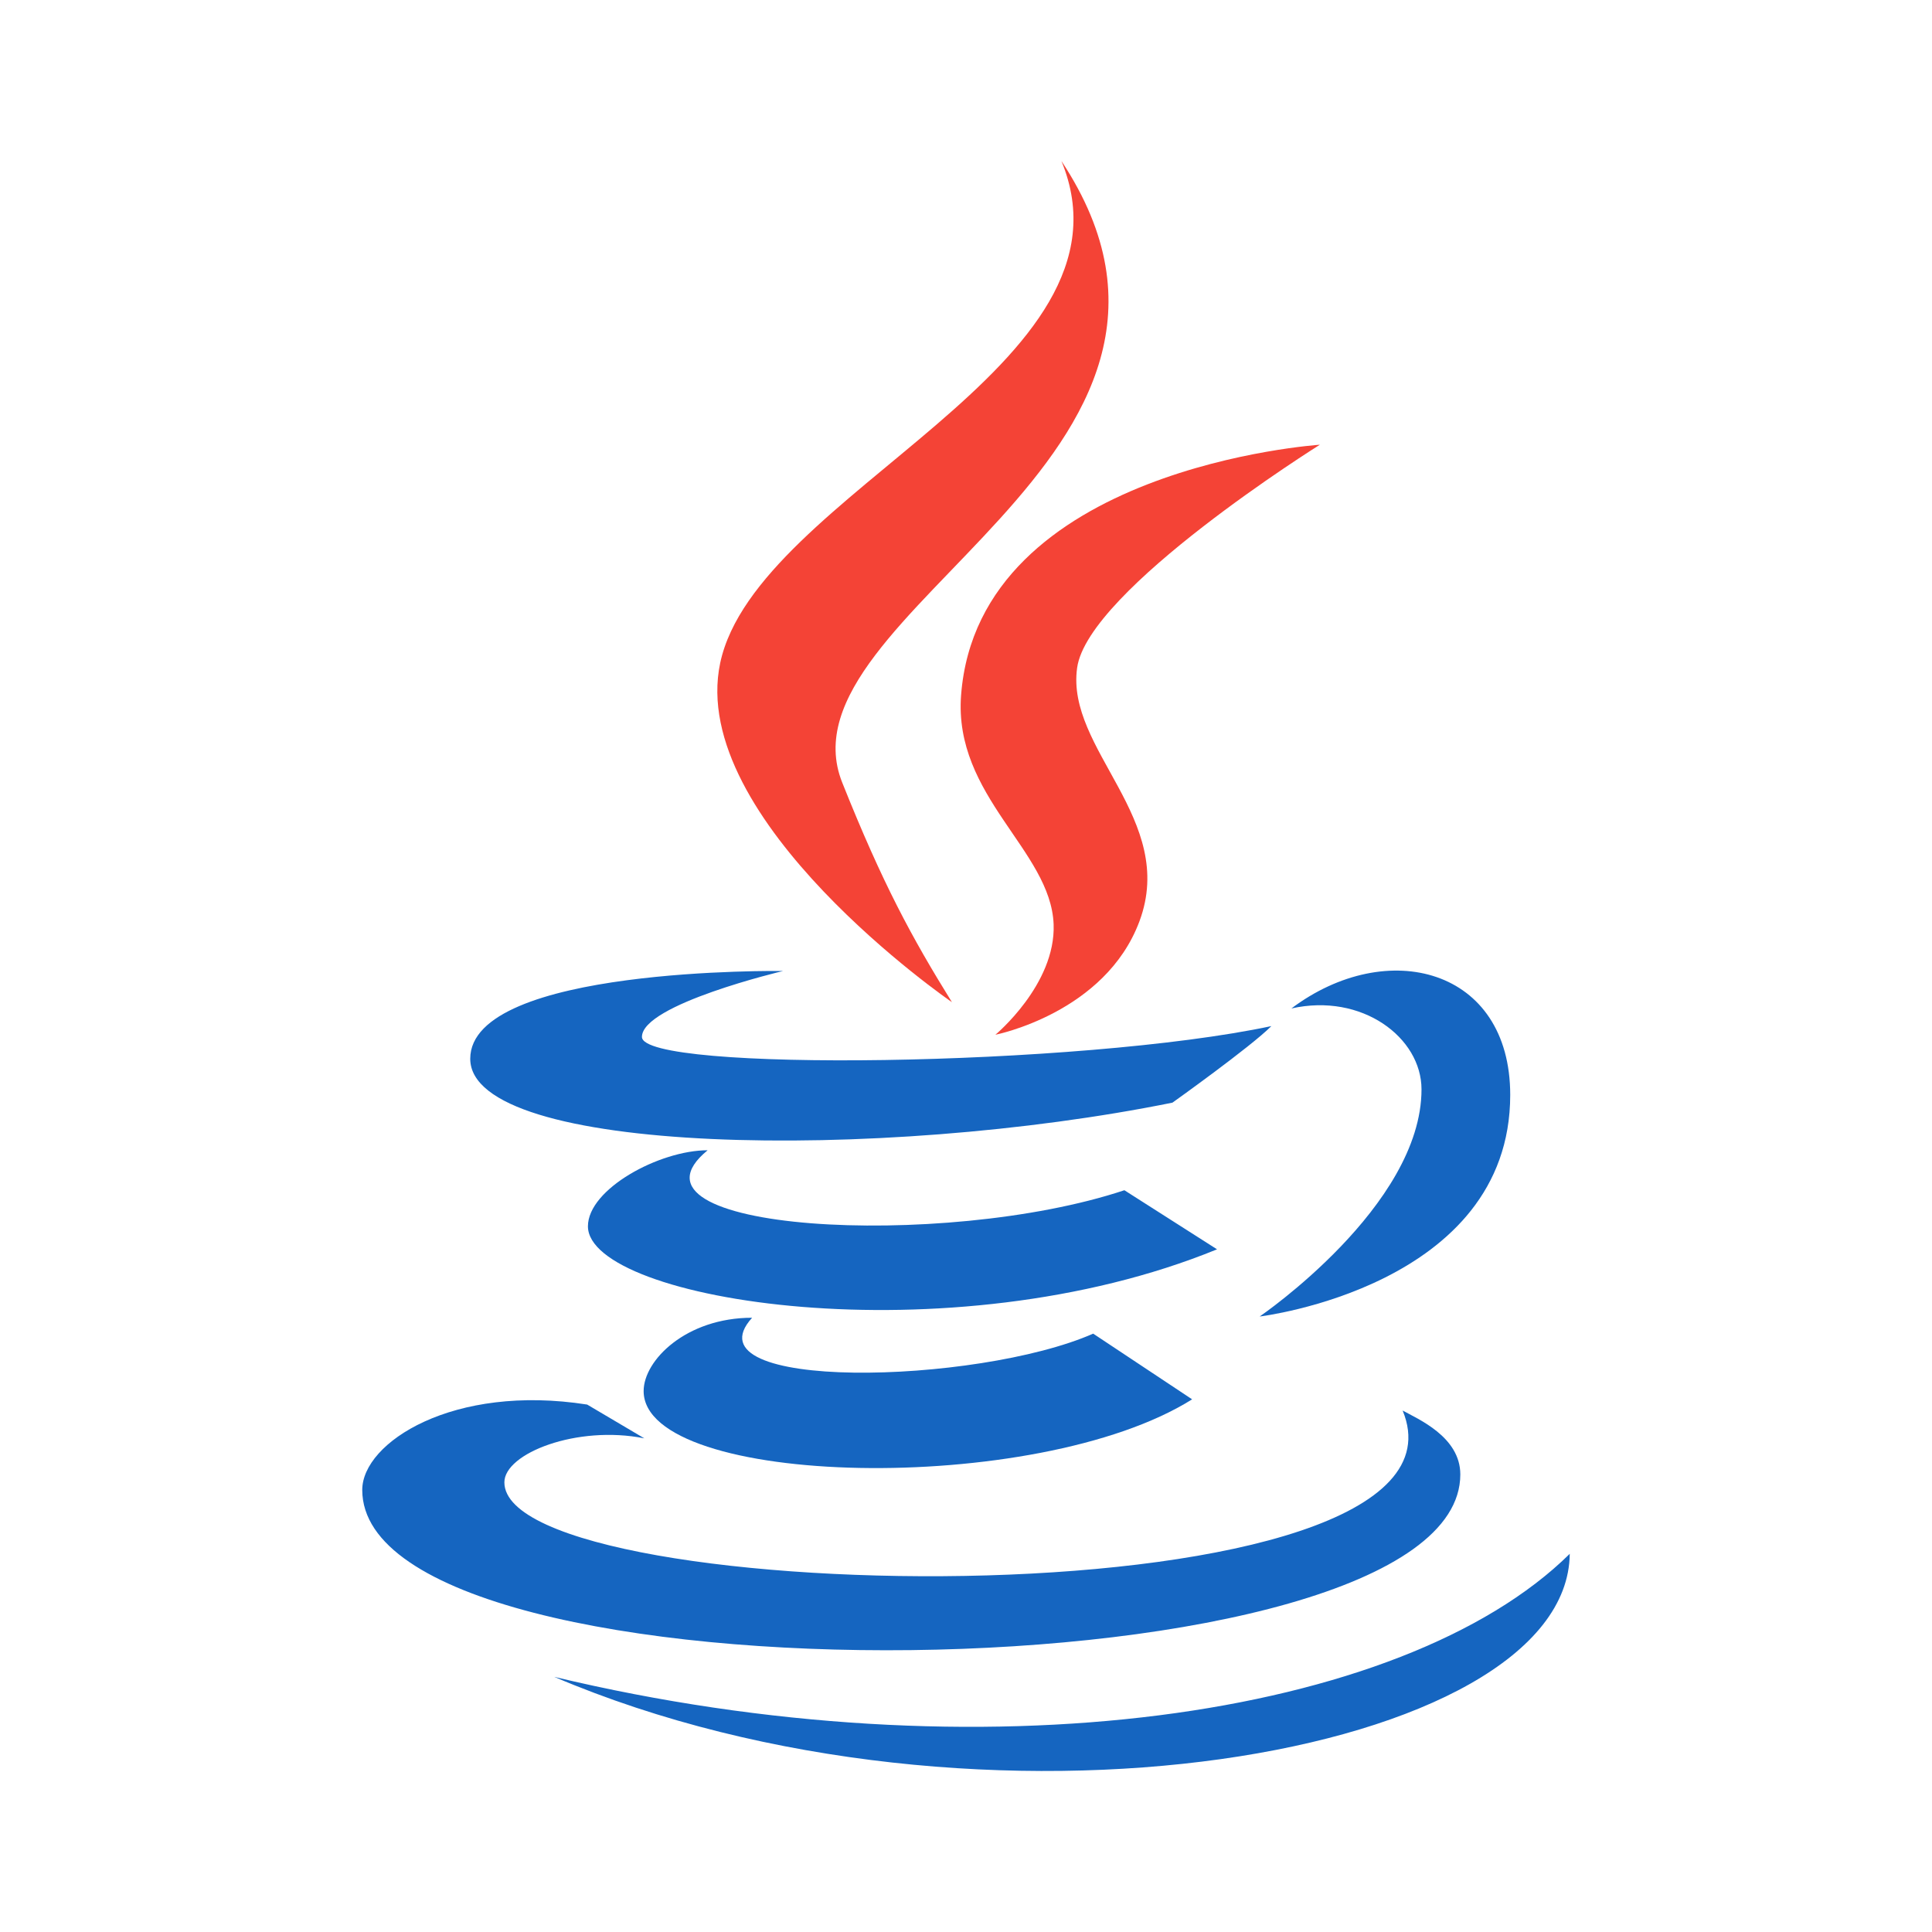
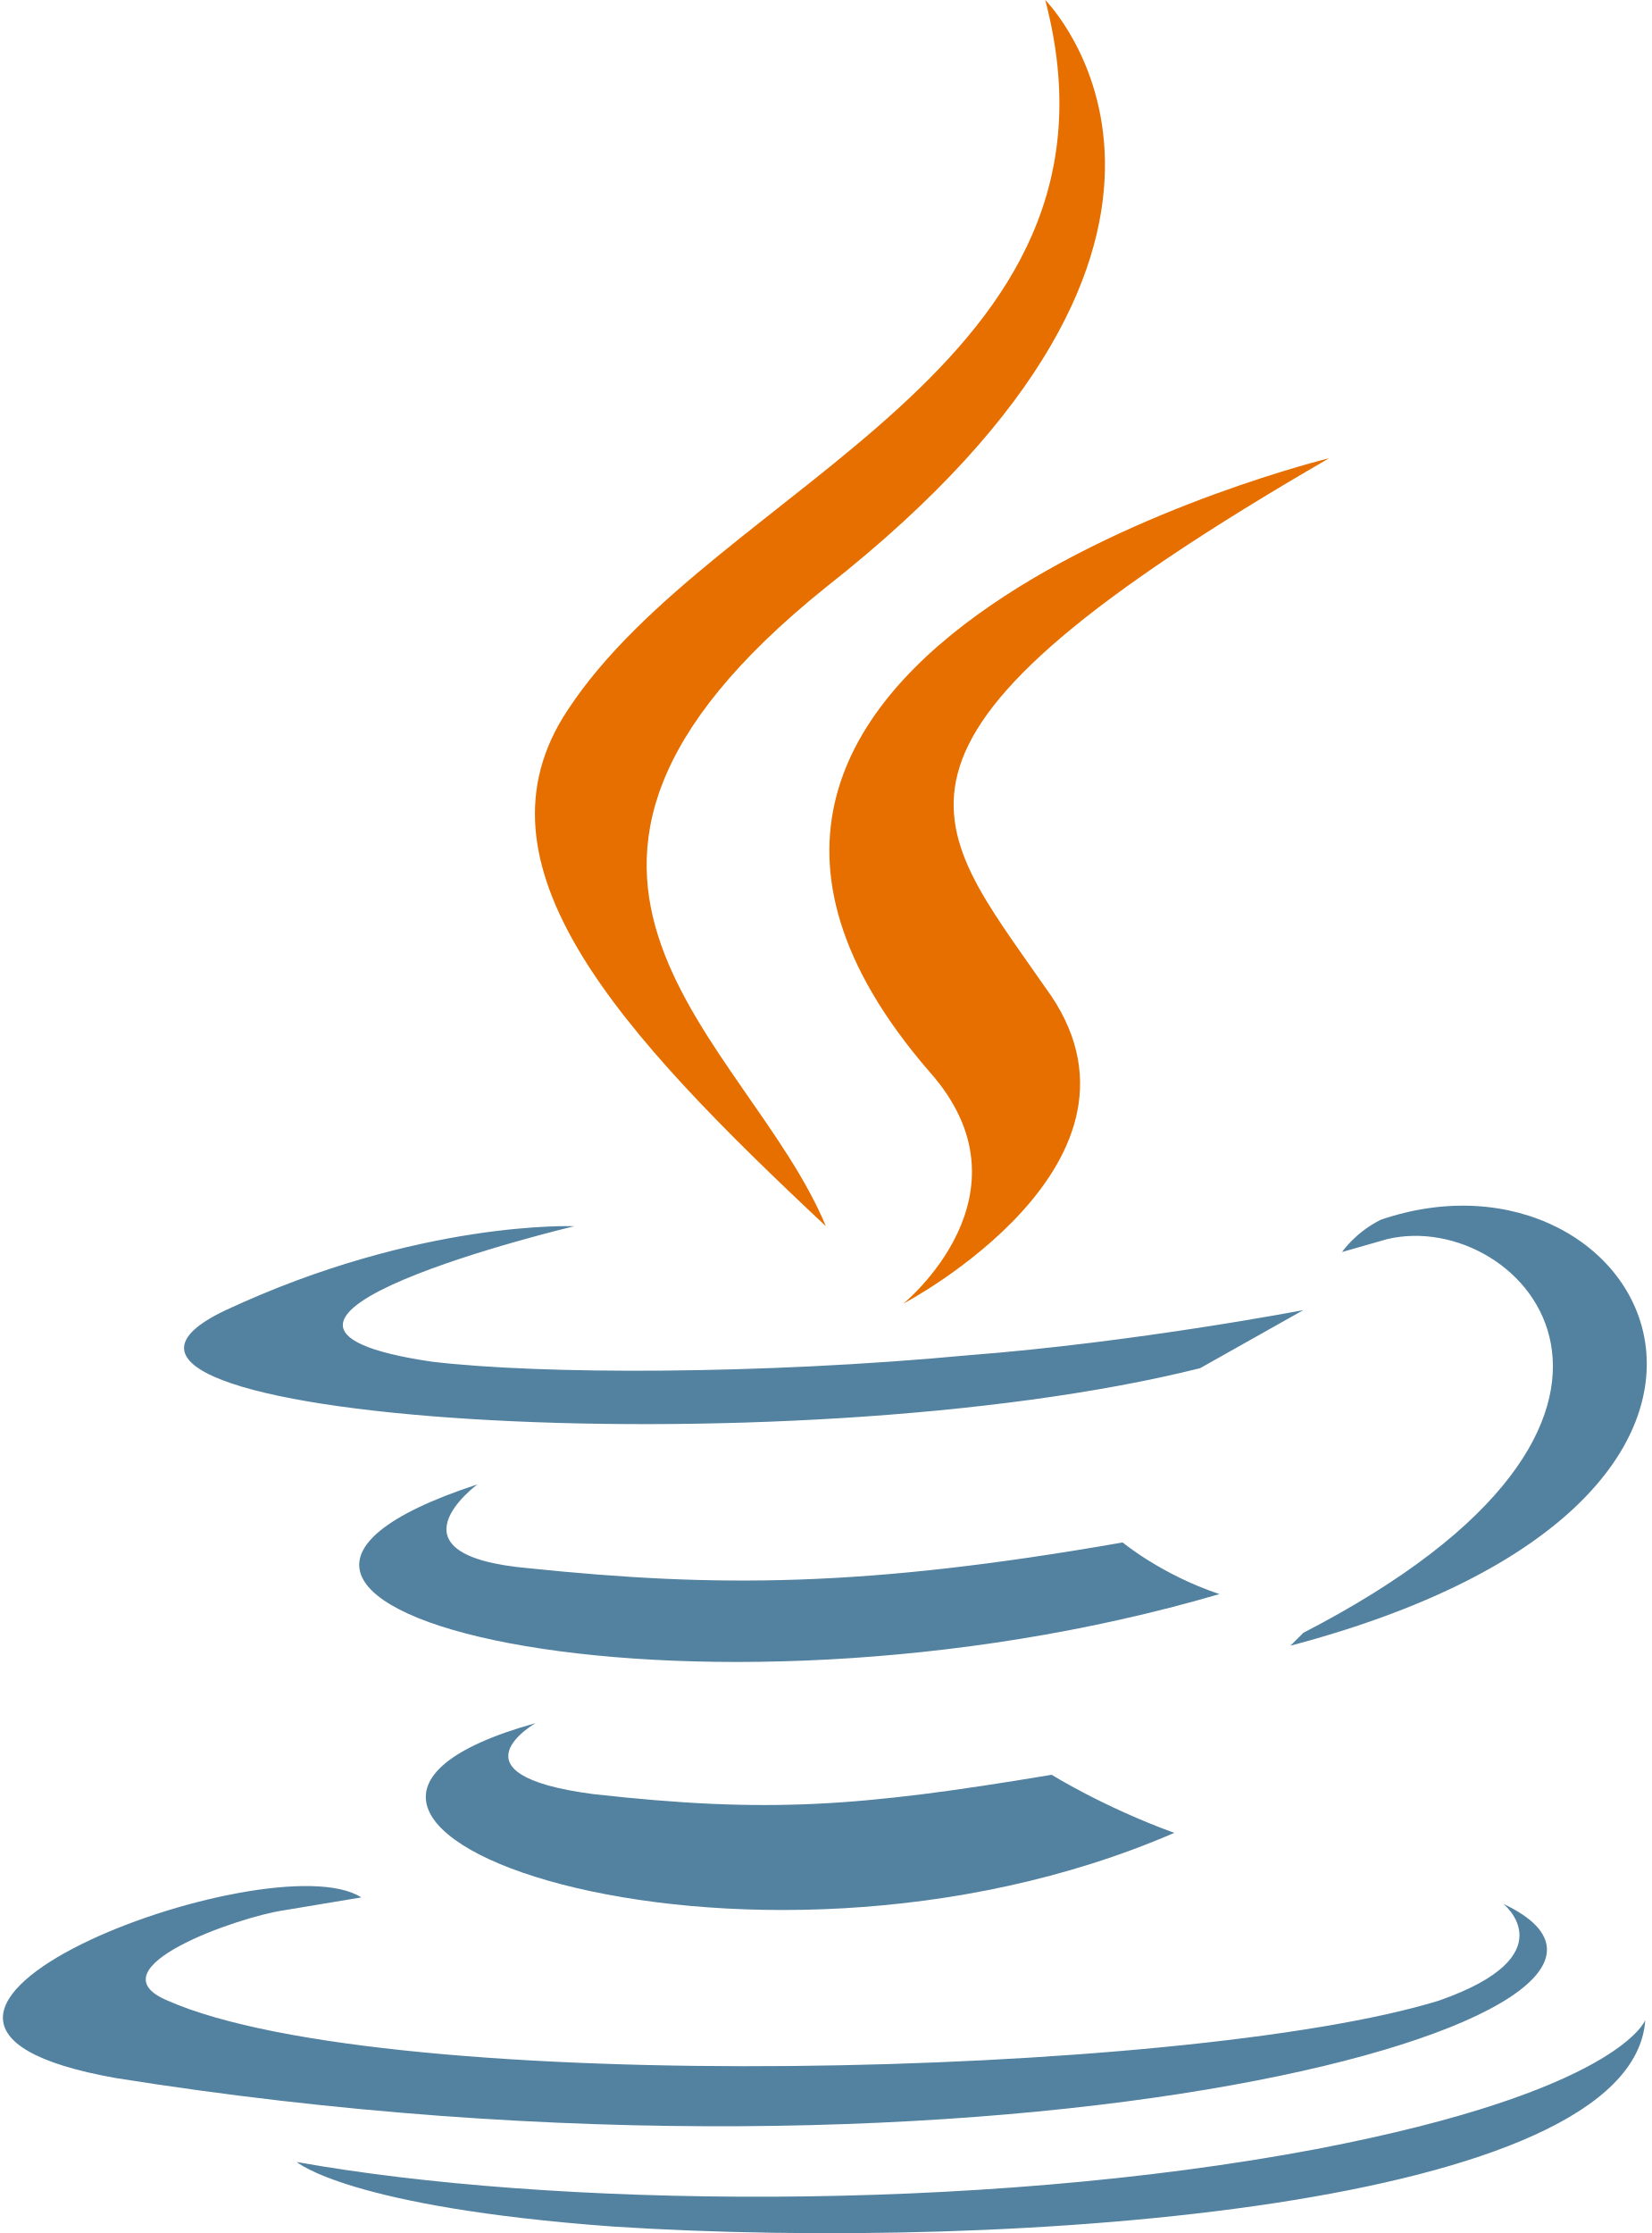
- <svg xmlns="http://www.w3.org/2000/svg" viewBox="0 0 48 48" width="480px" height="480px">
-   <path fill="#F44336" d="M23.65,24.898c-0.998-1.609-1.722-2.943-2.725-5.455C19.229,15.2,31.24,11.366,26.37,3.999c2.111,5.089-7.577,8.235-8.477,12.473C17.07,20.37,23.645,24.898,23.65,24.898z" />
-   <path fill="#F44336" d="M23.878,17.27c-0.192,2.516,2.229,3.857,2.299,5.695c0.056,1.496-1.447,2.743-1.447,2.743s2.728-0.536,3.579-2.818c0.945-2.534-1.834-4.269-1.548-6.298c0.267-1.938,6.031-5.543,6.031-5.543S24.311,11.611,23.878,17.27z" />
-   <g>
-     <path fill="#1565C0" d="M32.084 25.055c1.754-.394 3.233.723 3.233 2.01 0 2.901-4.021 5.643-4.021 5.643s6.225-.742 6.225-5.505C37.521 24.053 34.464 23.266 32.084 25.055zM29.129 27.395c0 0 1.941-1.383 2.458-1.902-4.763 1.011-15.638 1.147-15.638.269 0-.809 3.507-1.638 3.507-1.638s-7.773-.112-7.773 2.181C11.683 28.695 21.858 28.866 29.129 27.395z" />
-     <path fill="#1565C0" d="M27.935,29.571c-4.509,1.499-12.814,1.02-10.354-0.993c-1.198,0-2.974,0.963-2.974,1.889c0,1.857,8.982,3.291,15.63,0.572L27.935,29.571z" />
-     <path fill="#1565C0" d="M18.686,32.739c-1.636,0-2.695,1.054-2.695,1.822c0,2.391,9.76,2.632,13.627,0.205l-2.458-1.632C24.271,34.404,17.014,34.579,18.686,32.739z" />
-     <path fill="#1565C0" d="M36.281,36.632c0-0.936-1.055-1.377-1.433-1.588c2.228,5.373-22.317,4.956-22.317,1.784c0-0.721,1.807-1.427,3.477-1.093l-1.42-0.839C11.26,34.374,9,35.837,9,37.017C9,42.52,36.281,42.255,36.281,36.632z" />
-     <path fill="#1565C0" d="M39,38.604c-4.146,4.095-14.659,5.587-25.231,3.057C24.341,46.164,38.95,43.628,39,38.604z" />
-   </g>
+ <svg xmlns="http://www.w3.org/2000/svg" preserveAspectRatio="xMidYMid" viewBox="0 0 256 346">
+   <path d="M83 267s-14 8 9 11c27 3 41 2 71-3 0 0 8 5 19 9-67 29-153-2-99-17M74 230s-15 11 8 13c29 3 52 3 92-4 0 0 6 5 15 8-82 24-173 2-115-17" fill="#5382A1" />
+   <path d="M144 166c17 19-4 36-4 36s42-22 22-49c-18-26-32-38 44-82 0 0-119 29-62 95" fill="#E76F00" />
+   <path d="M233 295s10 8-10 15c-39 12-163 15-197 0-12-5 11-13 18-14l12-2c-14-9-89 19-38 28 138 22 251-10 215-27M89 190s-63 15-22 21c17 2 51 2 83-1 26-2 52-7 52-7l-16 9c-64 16-187 8-151-9 30-14 54-13 54-13M202 253c64-33 34-66 13-61l-7 2s2-3 6-5c41-14 73 43-14 66l2-2" fill="#5382A1" />
+   <path d="M162 0s36 36-34 91c-56 45-12 70 0 99-32-30-56-56-40-80 23-35 89-53 74-110" fill="#E76F00" />
+   <path d="M95 345c62 4 158-3 160-32 0 0-4 11-51 20-53 10-119 9-158 2 0 0 8 7 49 10" fill="#5382A1" />
</svg>
